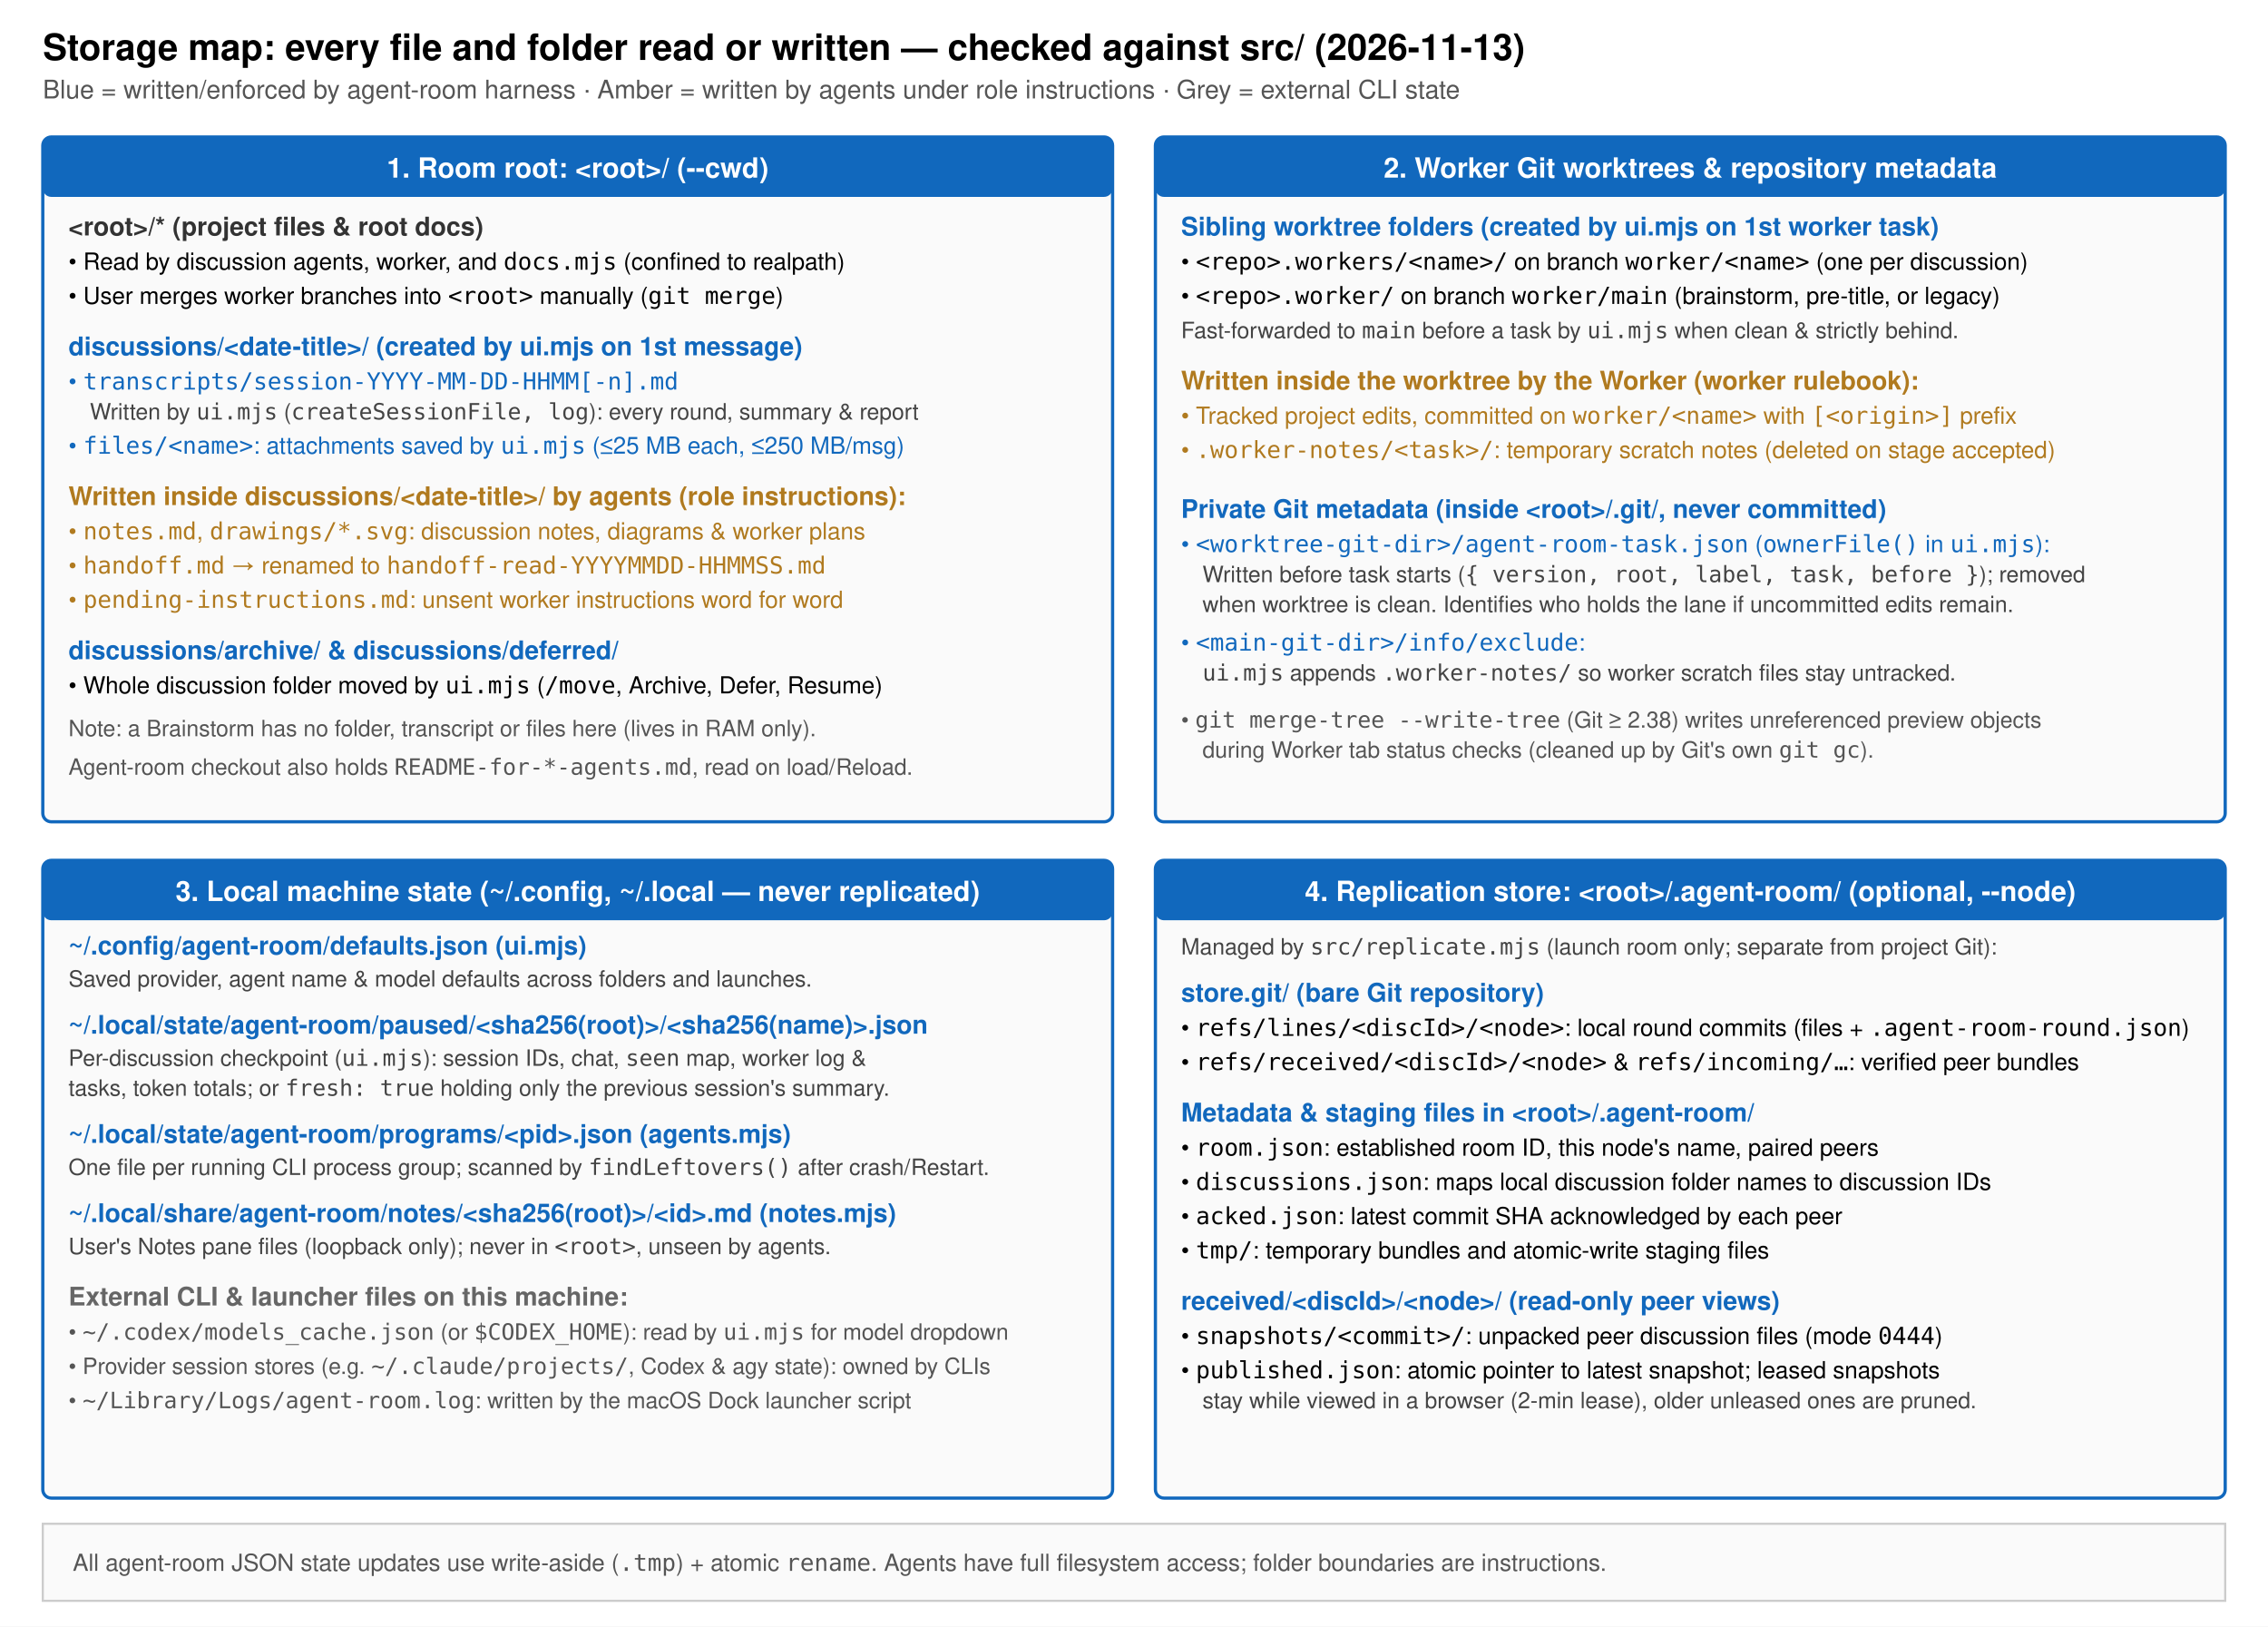
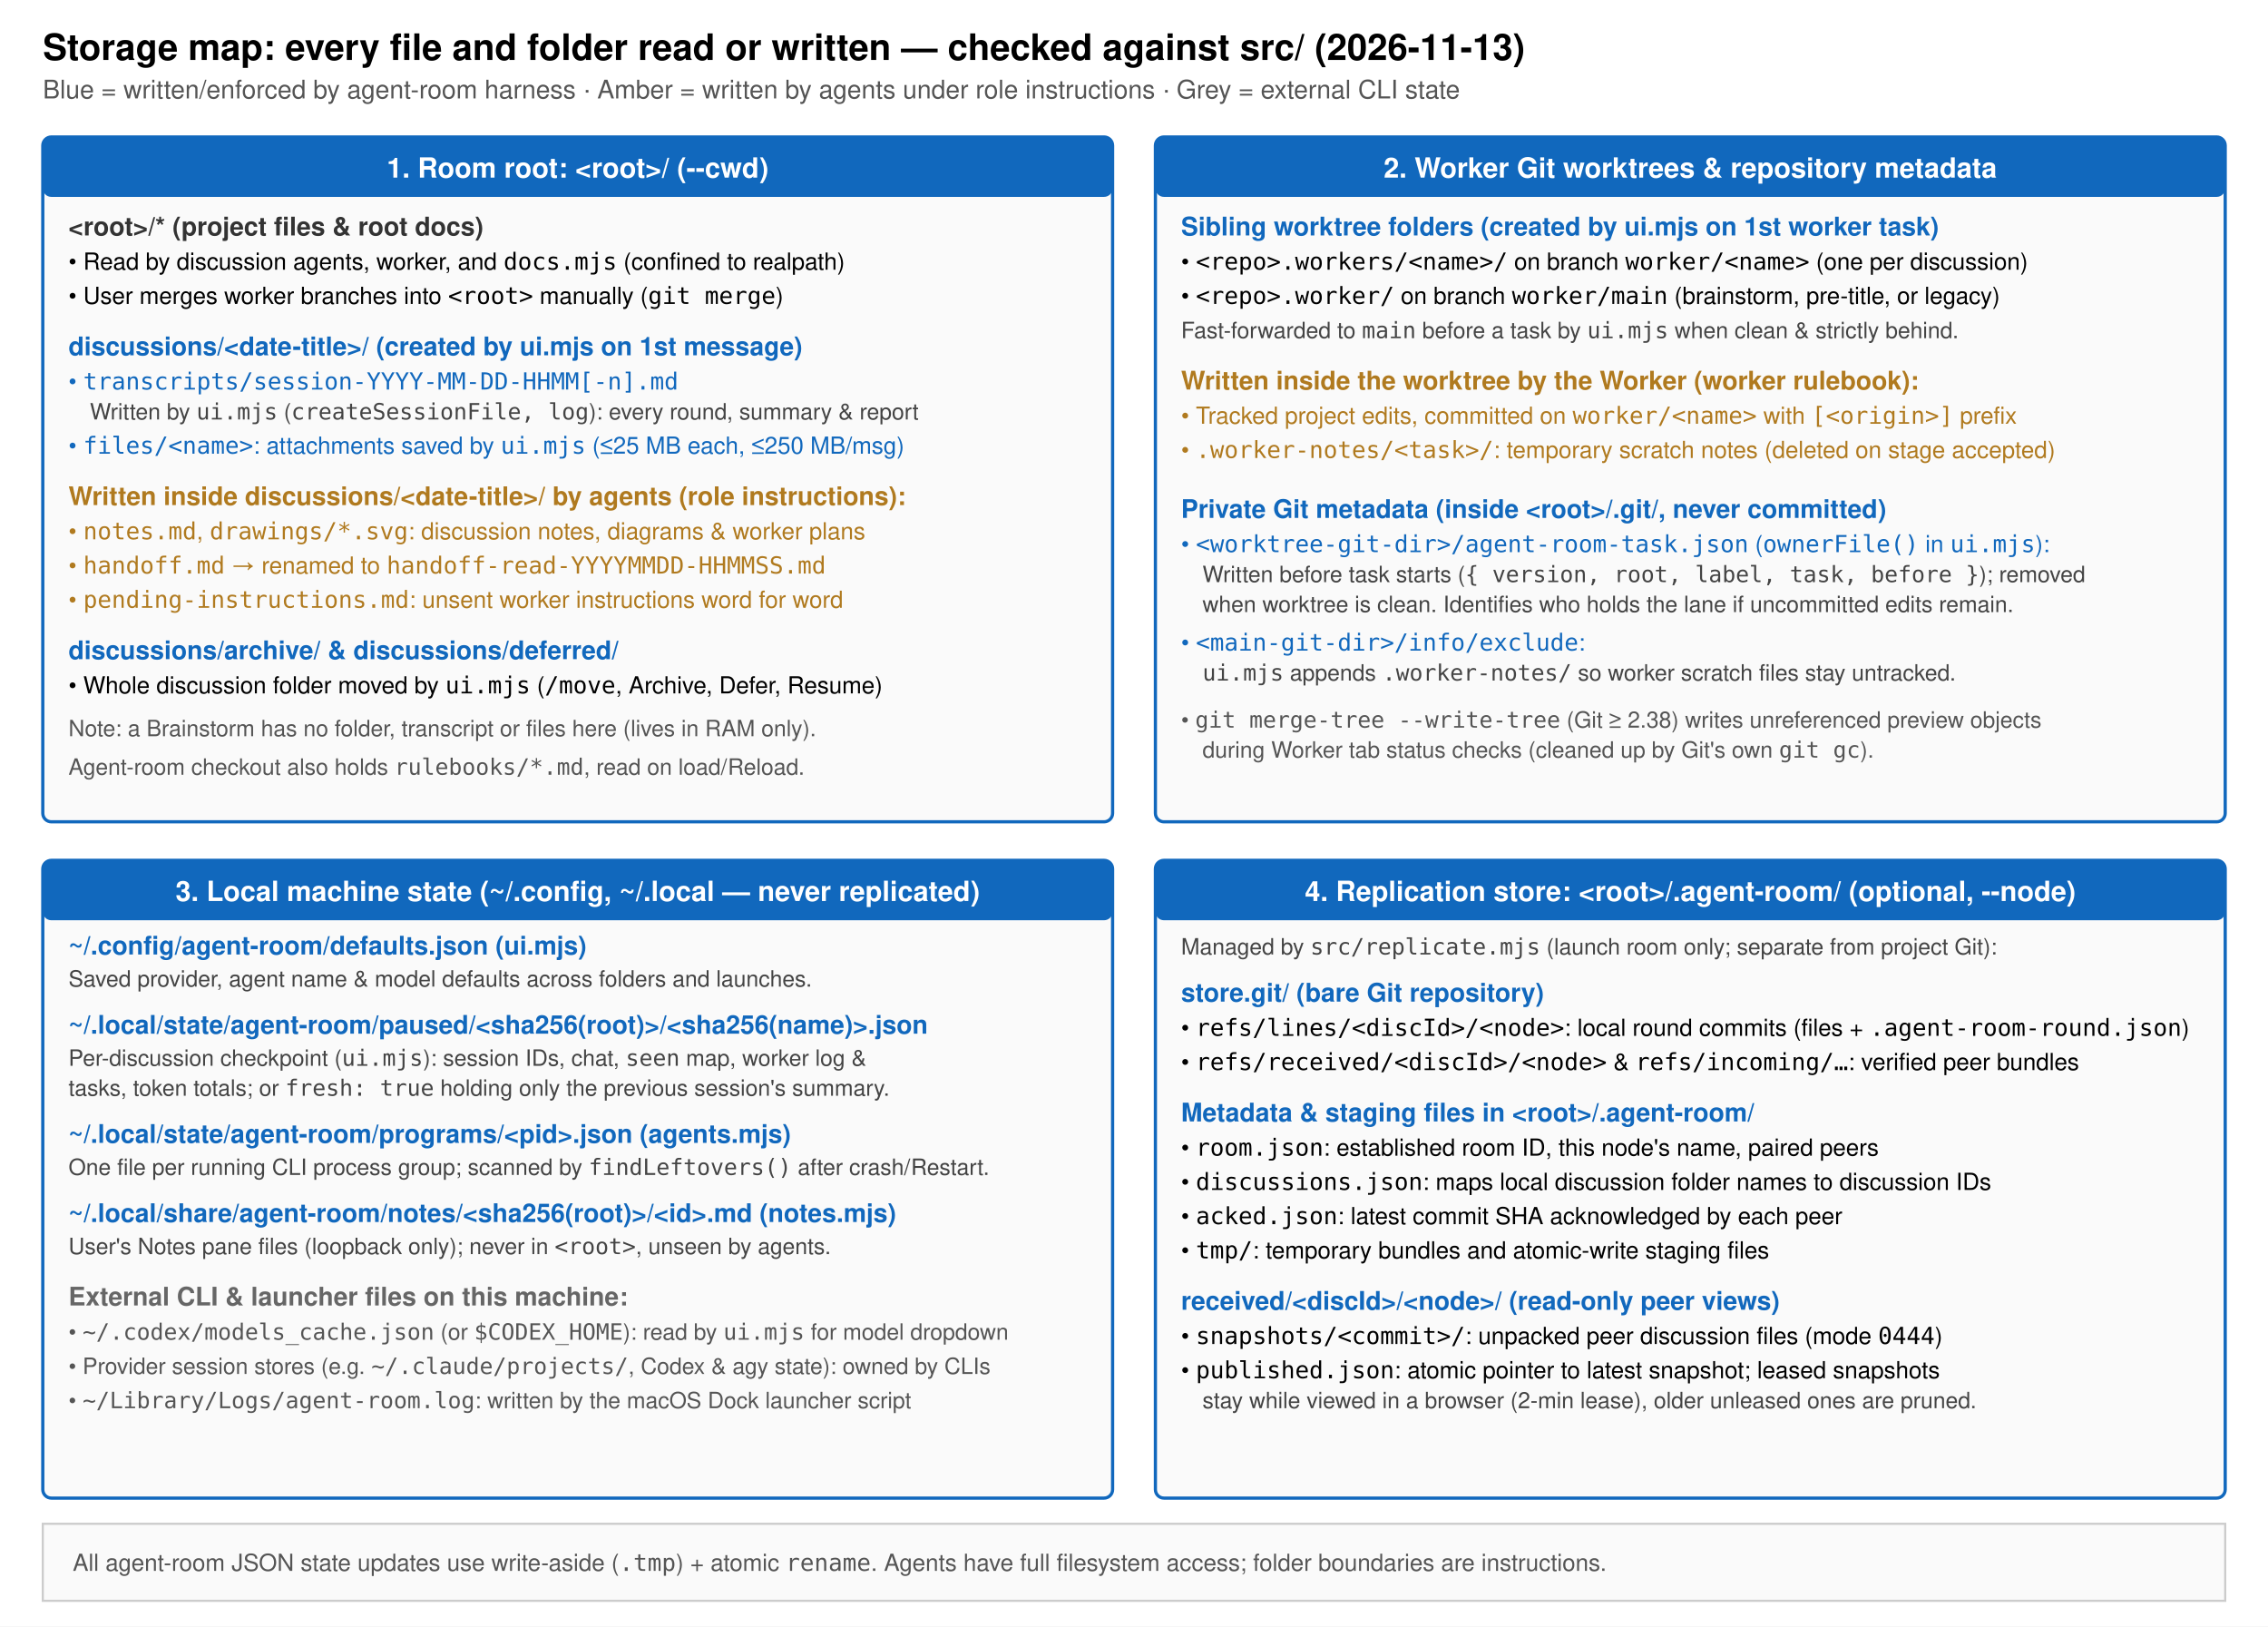
<svg xmlns="http://www.w3.org/2000/svg" viewBox="0 0 1060 760" font-family="Helvetica, Arial, sans-serif" font-size="12">
  <rect width="1060" height="760" fill="#fff" />
  <text x="20" y="28" font-size="17" font-weight="bold">Storage map: every file and folder read or written — checked against src/ (2026-11-13)</text>
  <text x="20" y="46" font-size="12" fill="#555">Blue = written/enforced by agent-room harness · Amber = written by agents under role instructions · Grey = external CLI state</text>
  <rect x="20" y="64" width="500" height="320" rx="4" fill="#fafafa" stroke="#1168bd" stroke-width="1.5" />
  <rect x="20" y="64" width="500" height="28" rx="4" fill="#1168bd" />
  <text x="270" y="83" fill="#fff" text-anchor="middle" font-weight="bold" font-size="13">1. Room root: &lt;root&gt;/ (--cwd)</text>
  <text x="32" y="110" font-weight="bold" fill="#333">&lt;root&gt;/* (project files &amp; root docs)</text>
  <text x="32" y="126" font-size="11">• Read by discussion agents, worker, and <tspan font-family="monospace">docs.mjs</tspan> (confined to realpath)</text>
  <text x="32" y="142" font-size="11">• User merges worker branches into <tspan font-family="monospace">&lt;root&gt;</tspan> manually (<tspan font-family="monospace">git merge</tspan>)</text>
  <text x="32" y="166" font-weight="bold" fill="#1168bd">discussions/&lt;date-title&gt;/ (created by ui.mjs on 1st message)</text>
  <text x="32" y="182" font-size="11" fill="#1168bd">• <tspan font-family="monospace">transcripts/session-YYYY-MM-DD-HHMM[-n].md</tspan>
  </text>
  <text x="42" y="196" font-size="10.5" fill="#444">Written by <tspan font-family="monospace">ui.mjs</tspan> (<tspan font-family="monospace">createSessionFile, log</tspan>): every round, summary &amp; report</text>
  <text x="32" y="212" font-size="11" fill="#1168bd">• <tspan font-family="monospace">files/&lt;name&gt;</tspan>: attachments saved by <tspan font-family="monospace">ui.mjs</tspan> (≤25 MB each, ≤250 MB/msg)</text>
  <text x="32" y="236" font-weight="bold" fill="#b07a1f">Written inside discussions/&lt;date-title&gt;/ by agents (role instructions):</text>
  <text x="32" y="252" font-size="11" fill="#b07a1f">• <tspan font-family="monospace">notes.md</tspan>, <tspan font-family="monospace">drawings/*.svg</tspan>: discussion notes, diagrams &amp; worker plans</text>
  <text x="32" y="268" font-size="11" fill="#b07a1f">• <tspan font-family="monospace">handoff.md</tspan> → renamed to <tspan font-family="monospace">handoff-read-YYYYMMDD-HHMMSS.md</tspan>
  </text>
  <text x="32" y="284" font-size="11" fill="#b07a1f">• <tspan font-family="monospace">pending-instructions.md</tspan>: unsent worker instructions word for word</text>
  <text x="32" y="308" font-weight="bold" fill="#1168bd">discussions/archive/ &amp; discussions/deferred/</text>
  <text x="32" y="324" font-size="11">• Whole discussion folder moved by <tspan font-family="monospace">ui.mjs</tspan> (<tspan font-family="monospace">/move</tspan>, Archive, Defer, Resume)</text>
  <text x="32" y="344" font-size="10.5" fill="#555">Note: a Brainstorm has no folder, transcript or files here (lives in RAM only).</text>
-   <text x="32" y="362" font-size="10.5" fill="#555">Agent-room checkout also holds <tspan font-family="monospace">README-for-*-agents.md</tspan>, read on load/Reload.</text>
+   <text x="32" y="362" font-size="10.5" fill="#555">Agent-room checkout also holds <tspan font-family="monospace">rulebooks/*.md</tspan>, read on load/Reload.</text>
  <rect x="540" y="64" width="500" height="320" rx="4" fill="#fafafa" stroke="#1168bd" stroke-width="1.5" />
  <rect x="540" y="64" width="500" height="28" rx="4" fill="#1168bd" />
  <text x="790" y="83" fill="#fff" text-anchor="middle" font-weight="bold" font-size="13">2. Worker Git worktrees &amp; repository metadata</text>
  <text x="552" y="110" font-weight="bold" fill="#1168bd">Sibling worktree folders (created by ui.mjs on 1st worker task)</text>
  <text x="552" y="126" font-size="11">• <tspan font-family="monospace">&lt;repo&gt;.workers/&lt;name&gt;/</tspan> on branch <tspan font-family="monospace">worker/&lt;name&gt;</tspan> (one per discussion)</text>
  <text x="552" y="142" font-size="11">• <tspan font-family="monospace">&lt;repo&gt;.worker/</tspan> on branch <tspan font-family="monospace">worker/main</tspan> (brainstorm, pre-title, or legacy)</text>
  <text x="552" y="158" font-size="10.5" fill="#444">Fast-forwarded to <tspan font-family="monospace">main</tspan> before a task by <tspan font-family="monospace">ui.mjs</tspan> when clean &amp; strictly behind.</text>
  <text x="552" y="182" font-weight="bold" fill="#b07a1f">Written inside the worktree by the Worker (worker rulebook):</text>
  <text x="552" y="198" font-size="11" fill="#b07a1f">• Tracked project edits, committed on <tspan font-family="monospace">worker/&lt;name&gt;</tspan> with <tspan font-family="monospace">[&lt;origin&gt;]</tspan> prefix</text>
  <text x="552" y="214" font-size="11" fill="#b07a1f">• <tspan font-family="monospace">.worker-notes/&lt;task&gt;/</tspan>: temporary scratch notes (deleted on stage accepted)</text>
  <text x="552" y="242" font-weight="bold" fill="#1168bd">Private Git metadata (inside &lt;root&gt;/.git/, never committed)</text>
  <text x="552" y="258" font-size="11" fill="#1168bd">• <tspan font-family="monospace">&lt;worktree-git-dir&gt;/agent-room-task.json</tspan> (<tspan font-family="monospace">ownerFile()</tspan> in <tspan font-family="monospace">ui.mjs</tspan>):</text>
  <text x="562" y="272" font-size="10.5" fill="#444">Written before task starts (<tspan font-family="monospace">{ version, root, label, task, before }</tspan>); removed</text>
  <text x="562" y="286" font-size="10.5" fill="#444">when worktree is clean. Identifies who holds the lane if uncommitted edits remain.</text>
  <text x="552" y="304" font-size="11" fill="#1168bd">• <tspan font-family="monospace">&lt;main-git-dir&gt;/info/exclude</tspan>:</text>
  <text x="562" y="318" font-size="10.5" fill="#444">
    <tspan font-family="monospace">ui.mjs</tspan> appends <tspan font-family="monospace">.worker-notes/</tspan> so worker scratch files stay untracked.</text>
  <text x="552" y="340" font-size="10.5" fill="#555">• <tspan font-family="monospace">git merge-tree --write-tree</tspan> (Git ≥ 2.38) writes unreferenced preview objects</text>
  <text x="562" y="354" font-size="10.5" fill="#555">during Worker tab status checks (cleaned up by Git's own <tspan font-family="monospace">git gc</tspan>).</text>
  <rect x="20" y="402" width="500" height="298" rx="4" fill="#fafafa" stroke="#1168bd" stroke-width="1.5" />
  <rect x="20" y="402" width="500" height="28" rx="4" fill="#1168bd" />
  <text x="270" y="421" fill="#fff" text-anchor="middle" font-weight="bold" font-size="13">3. Local machine state (~/.config, ~/.local — never replicated)</text>
  <text x="32" y="446" font-weight="bold" fill="#1168bd">~/.config/agent-room/defaults.json (ui.mjs)</text>
  <text x="32" y="461" font-size="10.5" fill="#444">Saved provider, agent name &amp; model defaults across folders and launches.</text>
  <text x="32" y="483" font-weight="bold" fill="#1168bd">~/.local/state/agent-room/paused/&lt;sha256(root)&gt;/&lt;sha256(name)&gt;.json</text>
  <text x="32" y="498" font-size="10.5" fill="#444">Per-discussion checkpoint (<tspan font-family="monospace">ui.mjs</tspan>): session IDs, chat, <tspan font-family="monospace">seen</tspan> map, worker log &amp;</text>
  <text x="32" y="512" font-size="10.5" fill="#444">tasks, token totals; or <tspan font-family="monospace">fresh: true</tspan> holding only the previous session's summary.</text>
  <text x="32" y="534" font-weight="bold" fill="#1168bd">~/.local/state/agent-room/programs/&lt;pid&gt;.json (agents.mjs)</text>
  <text x="32" y="549" font-size="10.5" fill="#444">One file per running CLI process group; scanned by <tspan font-family="monospace">findLeftovers()</tspan> after crash/Restart.</text>
  <text x="32" y="571" font-weight="bold" fill="#1168bd">~/.local/share/agent-room/notes/&lt;sha256(root)&gt;/&lt;id&gt;.md (notes.mjs)</text>
  <text x="32" y="586" font-size="10.5" fill="#444">User's Notes pane files (loopback only); never in <tspan font-family="monospace">&lt;root&gt;</tspan>, unseen by agents.</text>
  <text x="32" y="610" font-weight="bold" fill="#666">External CLI &amp; launcher files on this machine:</text>
  <text x="32" y="626" font-size="10.5" fill="#555">• <tspan font-family="monospace">~/.codex/models_cache.json</tspan> (or <tspan font-family="monospace">$CODEX_HOME</tspan>): read by <tspan font-family="monospace">ui.mjs</tspan> for model dropdown</text>
  <text x="32" y="642" font-size="10.5" fill="#555">• Provider session stores (e.g. <tspan font-family="monospace">~/.claude/projects/</tspan>, Codex &amp; agy state): owned by CLIs</text>
  <text x="32" y="658" font-size="10.5" fill="#555">• <tspan font-family="monospace">~/Library/Logs/agent-room.log</tspan>: written by the macOS Dock launcher script</text>
  <rect x="540" y="402" width="500" height="298" rx="4" fill="#fafafa" stroke="#1168bd" stroke-width="1.5" />
  <rect x="540" y="402" width="500" height="28" rx="4" fill="#1168bd" />
  <text x="790" y="421" fill="#fff" text-anchor="middle" font-weight="bold" font-size="13">4. Replication store: &lt;root&gt;/.agent-room/ (optional, --node)</text>
  <text x="552" y="446" font-size="10.5" fill="#444">Managed by <tspan font-family="monospace">src/replicate.mjs</tspan> (launch room only; separate from project Git):</text>
  <text x="552" y="468" font-weight="bold" fill="#1168bd">store.git/ (bare Git repository)</text>
  <text x="552" y="484" font-size="11">• <tspan font-family="monospace">refs/lines/&lt;discId&gt;/&lt;node&gt;</tspan>: local round commits (files + <tspan font-family="monospace">.agent-room-round.json</tspan>)</text>
  <text x="552" y="500" font-size="11">• <tspan font-family="monospace">refs/received/&lt;discId&gt;/&lt;node&gt;</tspan> &amp; <tspan font-family="monospace">refs/incoming/…</tspan>: verified peer bundles</text>
  <text x="552" y="524" font-weight="bold" fill="#1168bd">Metadata &amp; staging files in &lt;root&gt;/.agent-room/</text>
  <text x="552" y="540" font-size="11">• <tspan font-family="monospace">room.json</tspan>: established room ID, this node's name, paired peers</text>
  <text x="552" y="556" font-size="11">• <tspan font-family="monospace">discussions.json</tspan>: maps local discussion folder names to discussion IDs</text>
  <text x="552" y="572" font-size="11">• <tspan font-family="monospace">acked.json</tspan>: latest commit SHA acknowledged by each peer</text>
  <text x="552" y="588" font-size="11">• <tspan font-family="monospace">tmp/</tspan>: temporary bundles and atomic-write staging files</text>
  <text x="552" y="612" font-weight="bold" fill="#1168bd">received/&lt;discId&gt;/&lt;node&gt;/ (read-only peer views)</text>
  <text x="552" y="628" font-size="11">• <tspan font-family="monospace">snapshots/&lt;commit&gt;/</tspan>: unpacked peer discussion files (mode <tspan font-family="monospace">0444</tspan>)</text>
  <text x="552" y="644" font-size="11">• <tspan font-family="monospace">published.json</tspan>: atomic pointer to latest snapshot; leased snapshots</text>
  <text x="562" y="658" font-size="10.5" fill="#444">stay while viewed in a browser (2-min lease), older unleased ones are pruned.</text>
  <rect x="20" y="712" width="1020" height="36" fill="#fafafa" stroke="#ccc" />
  <text x="34" y="734" font-size="11" fill="#555">All agent-room JSON state updates use write-aside (<tspan font-family="monospace">.tmp</tspan>) + atomic <tspan font-family="monospace">rename</tspan>. Agents have full filesystem access; folder boundaries are instructions.</text>
</svg>
